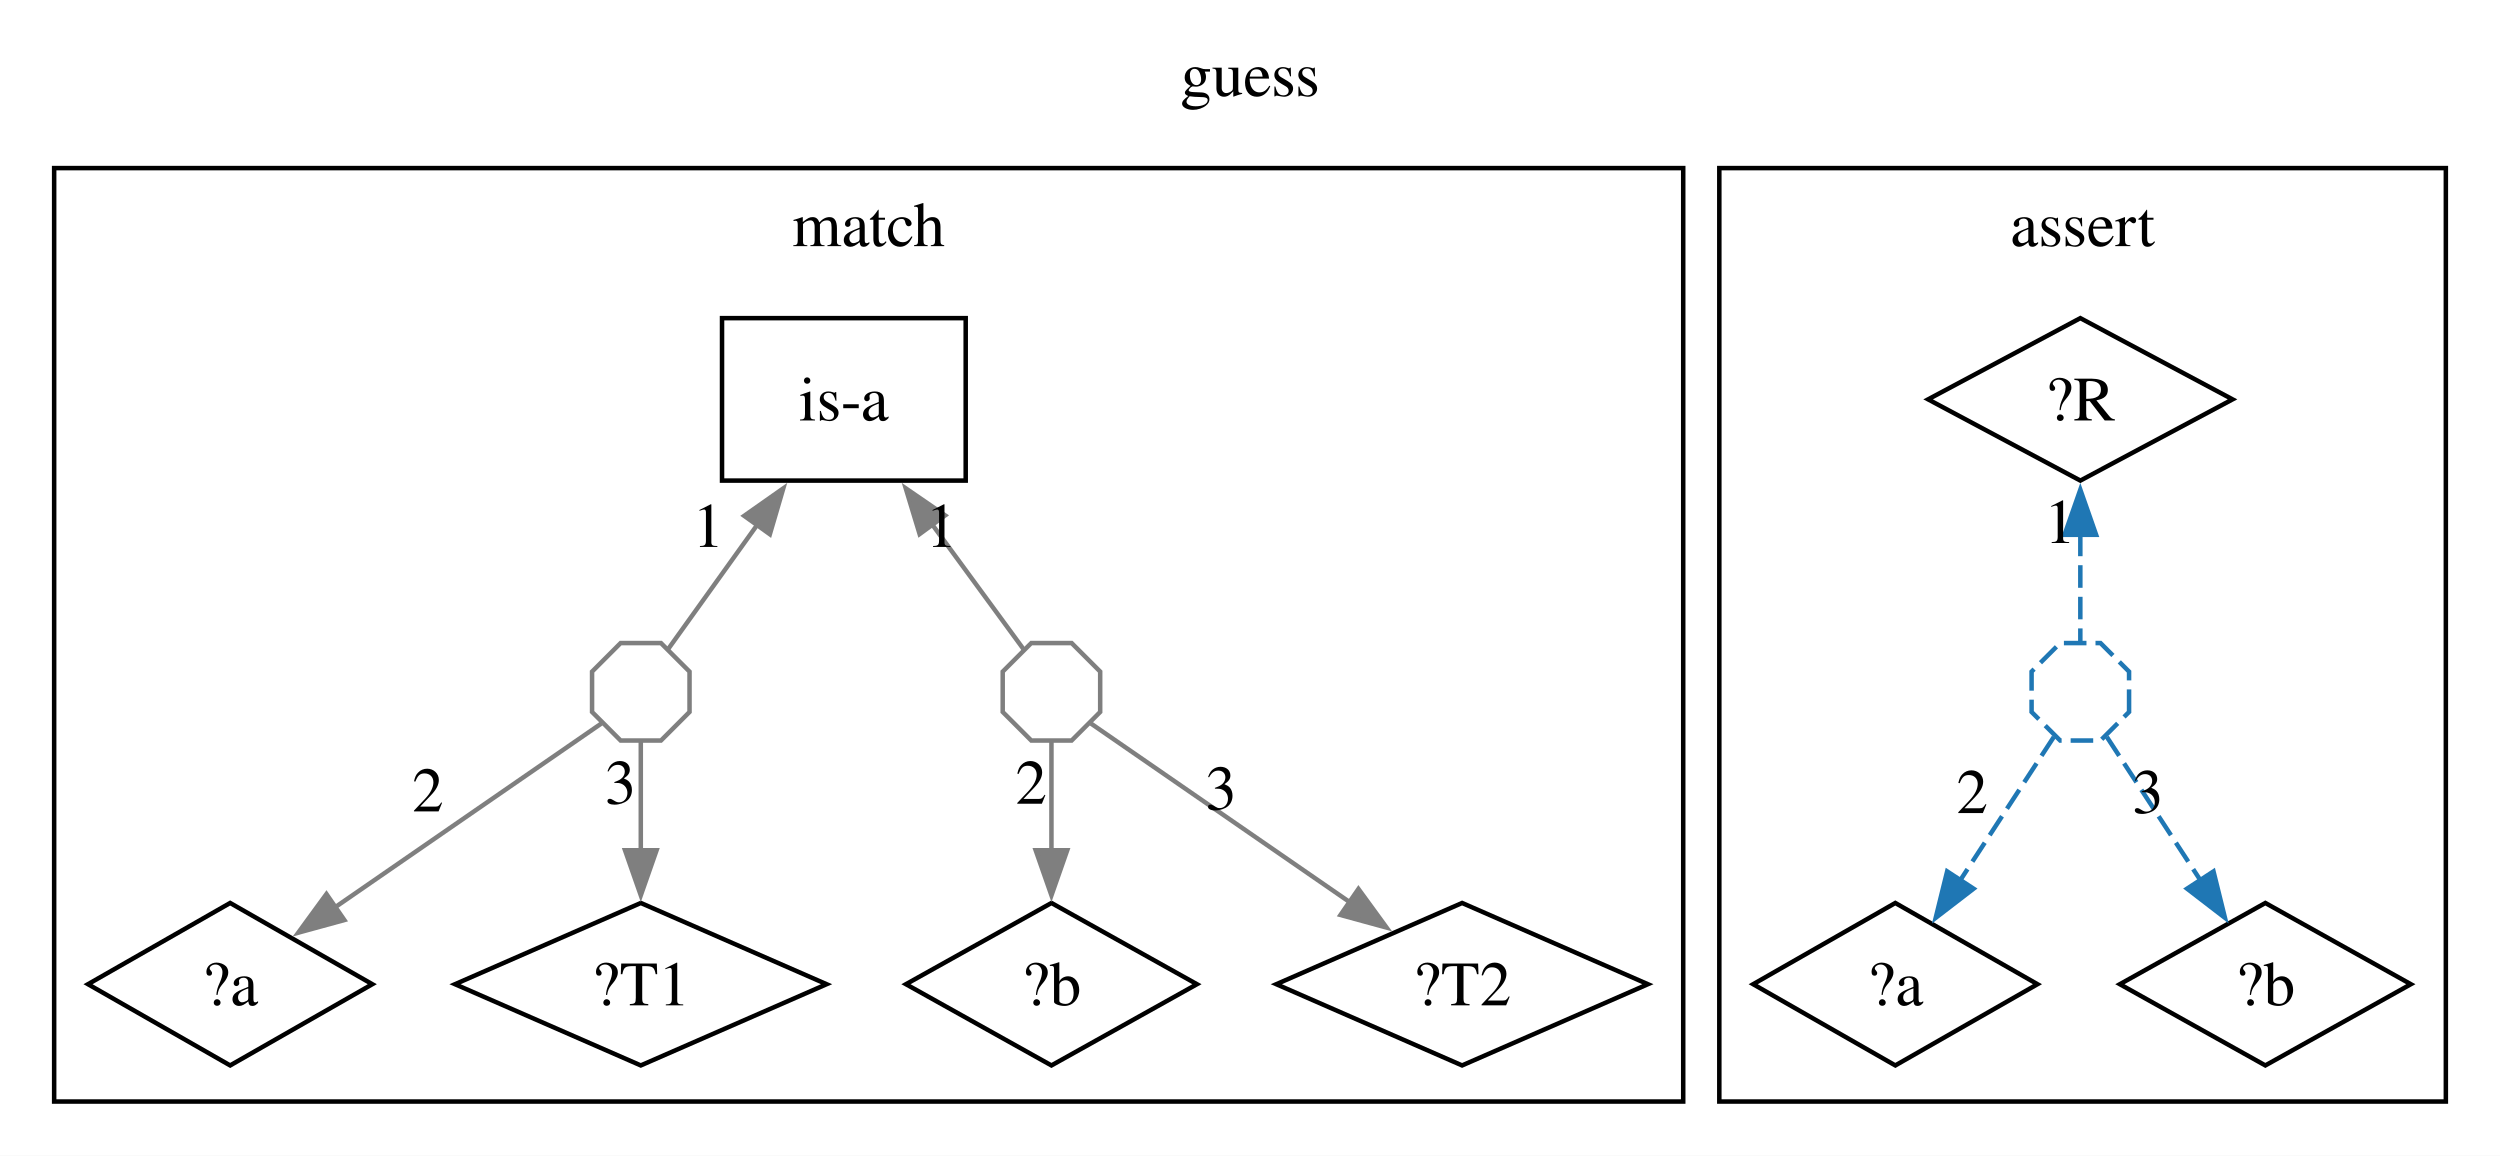
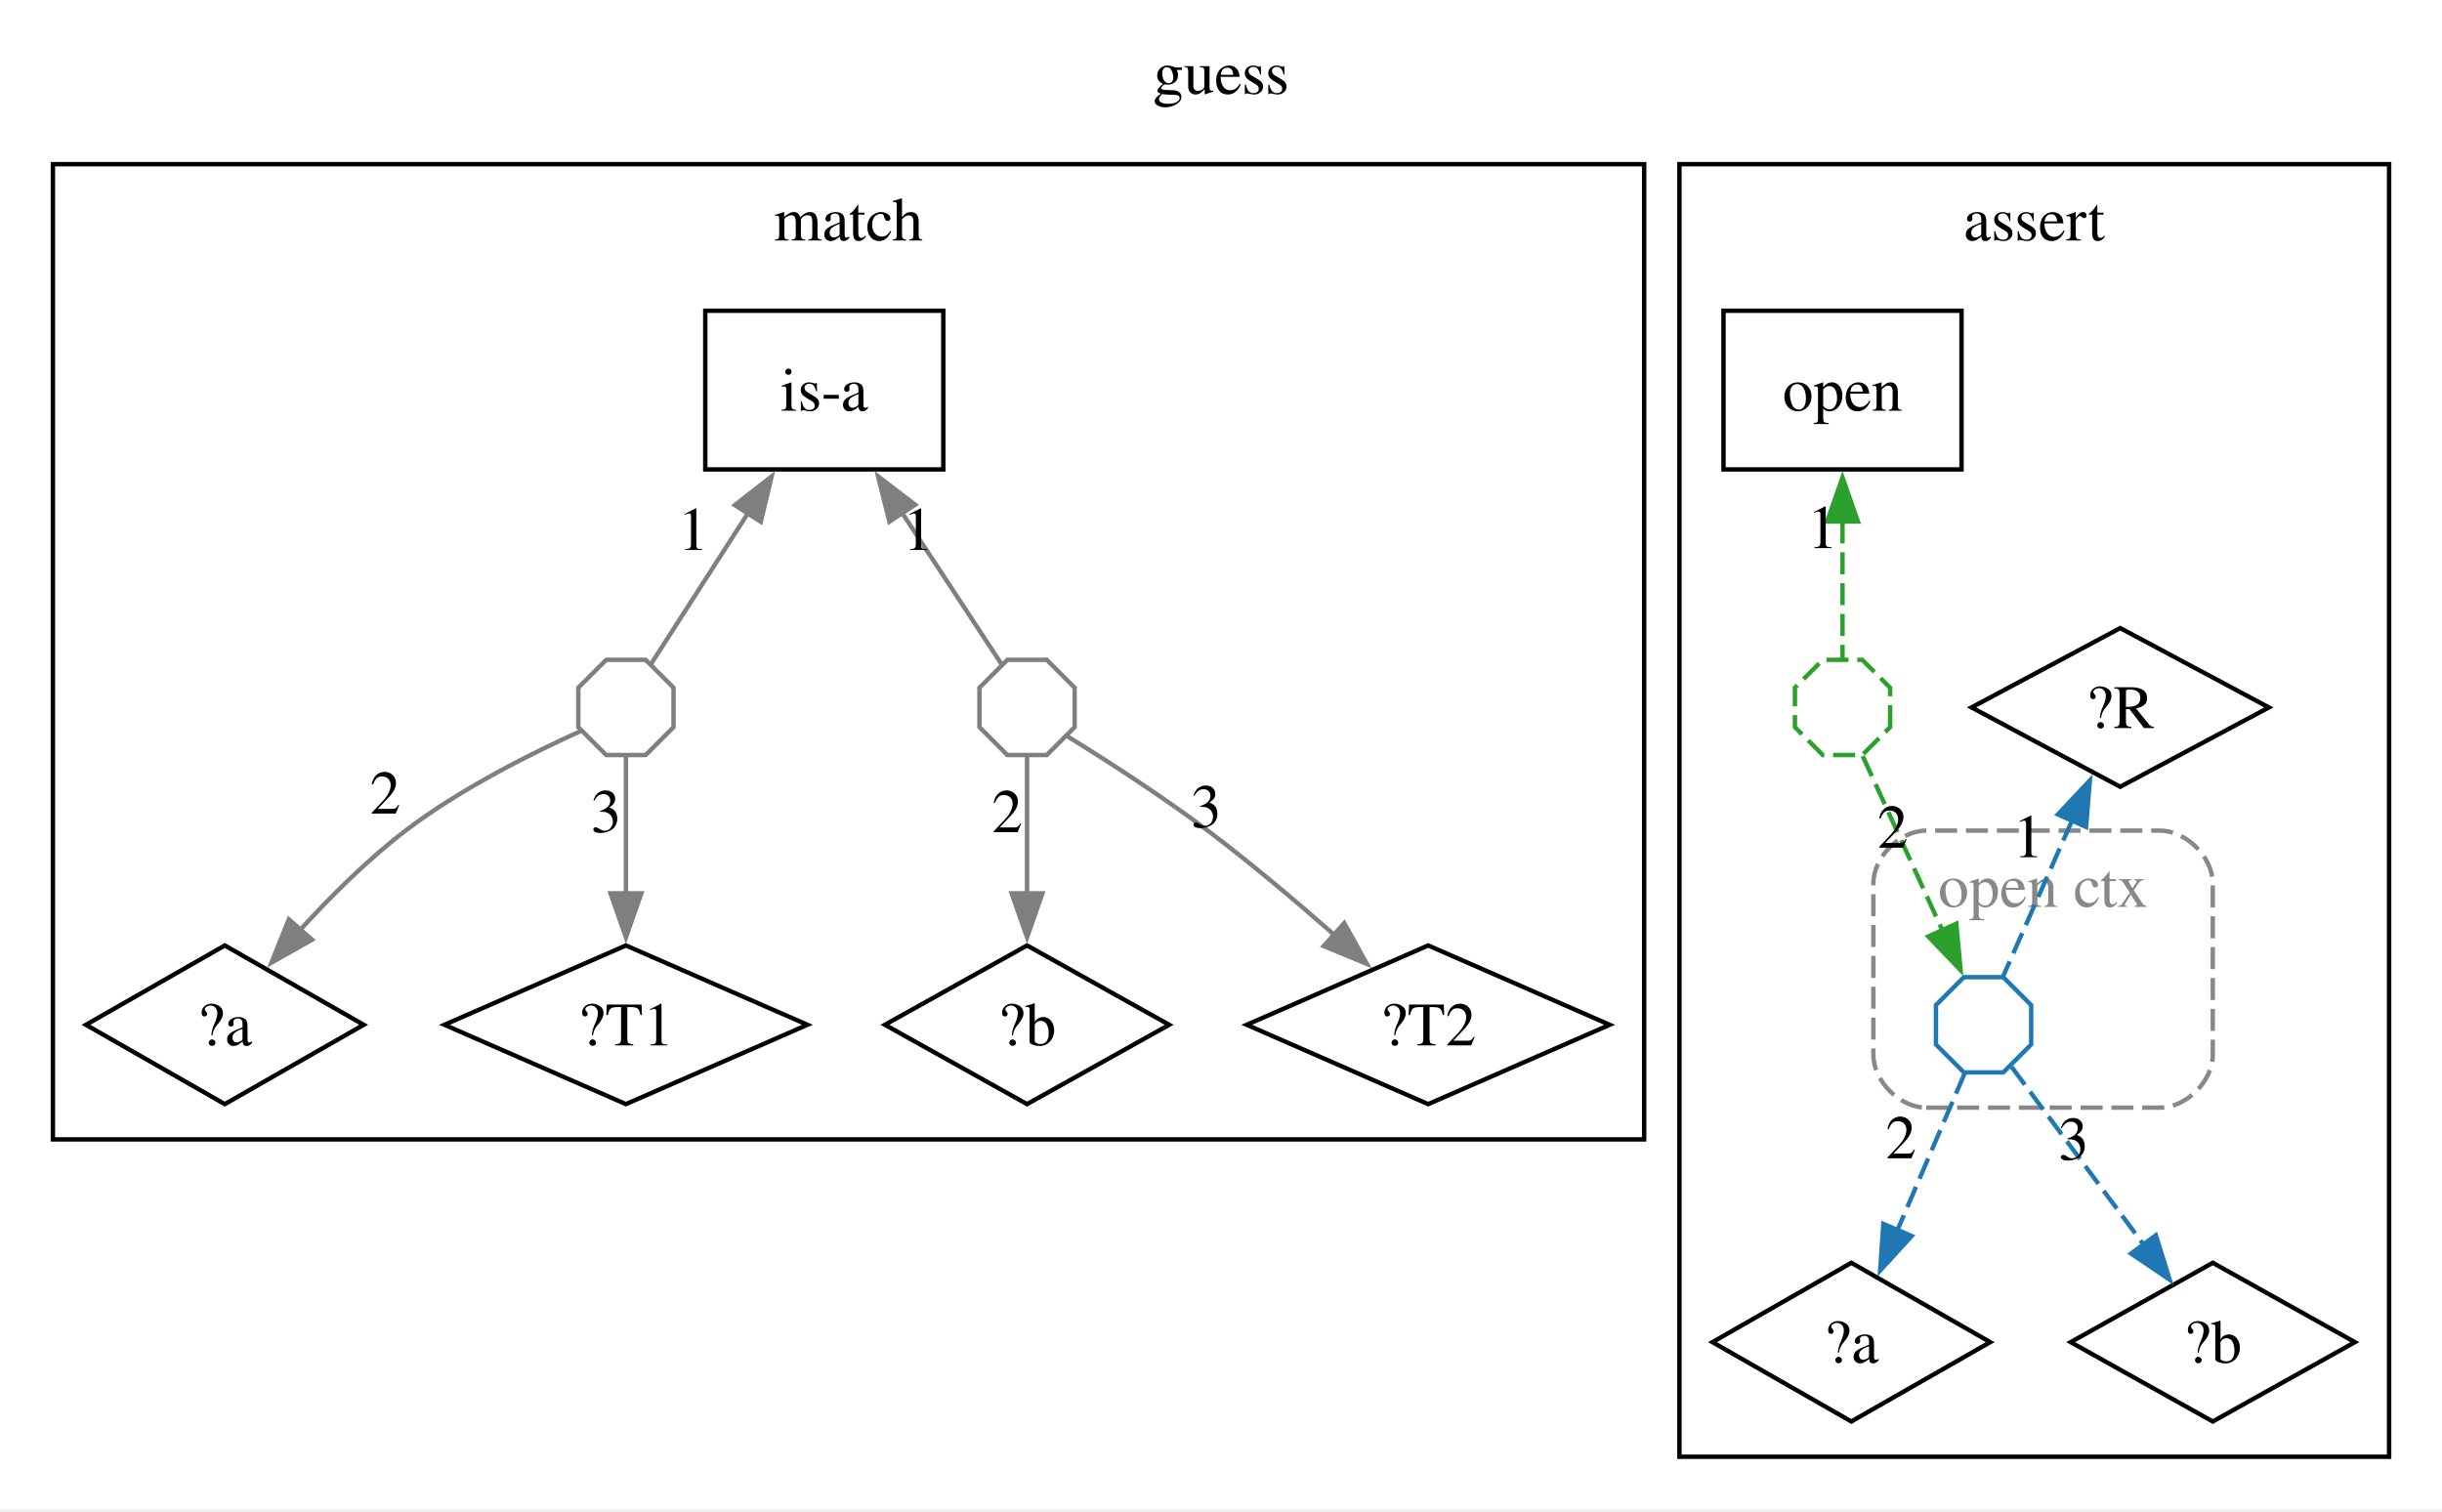
- <svg xmlns="http://www.w3.org/2000/svg" width="554pt" height="256pt" viewBox="0.00 0.00 554.00 256.00">
-   <g id="graph0" class="graph" transform="scale(1 1) rotate(0) translate(4 252.1)">
-     <polygon fill="white" stroke="none" points="-4,4 -4,-252.1 550,-252.1 550,4 -4,4" />
-     <text xml:space="preserve" text-anchor="middle" x="273" y="-230.8" font-family="Times,serif" font-size="14.00">guess</text>
+ <svg xmlns="http://www.w3.org/2000/svg" width="554pt" height="343pt" viewBox="0.00 0.00 554.00 343.00">
+   <g id="graph0" class="graph" transform="scale(1 1) rotate(0) translate(4 338.5)">
+     <polygon fill="white" stroke="none" points="-4,4 -4,-338.5 550,-338.5 550,4 -4,4" />
+     <text xml:space="preserve" text-anchor="middle" x="273" y="-317.2" font-family="Times,serif" font-size="14.00">guess</text>
    <g id="clust1" class="cluster">
-       <polygon fill="none" stroke="black" points="8,-8 8,-214.85 369,-214.85 369,-8 8,-8" />
-       <text xml:space="preserve" text-anchor="middle" x="188.5" y="-197.55" font-family="Times,serif" font-size="14.00">match</text>
+       <polygon fill="none" stroke="black" points="8,-80 8,-301.25 369,-301.25 369,-80 8,-80" />
+       <text xml:space="preserve" text-anchor="middle" x="188.5" y="-283.95" font-family="Times,serif" font-size="14.00">match</text>
    </g>
    <g id="clust2" class="cluster">
-       <polygon fill="none" stroke="black" points="377,-8 377,-214.85 538,-214.85 538,-8 377,-8" />
-       <text xml:space="preserve" text-anchor="middle" x="457.5" y="-197.55" font-family="Times,serif" font-size="14.00">assert</text>
+       <polygon fill="none" stroke="black" points="377,-8 377,-301.25 538,-301.25 538,-8 377,-8" />
+       <text xml:space="preserve" text-anchor="middle" x="457.5" y="-283.95" font-family="Times,serif" font-size="14.00">assert</text>
+     </g>
+     <g id="clust3" class="cluster">
+       <path fill="none" stroke="#888888" stroke-dasharray="5,2" d="M433,-87.2C433,-87.2 486,-87.2 486,-87.2 492,-87.2 498,-93.2 498,-99.2 498,-99.2 498,-138.05 498,-138.05 498,-144.05 492,-150.05 486,-150.05 486,-150.05 433,-150.05 433,-150.05 427,-150.05 421,-144.05 421,-138.05 421,-138.05 421,-99.2 421,-99.2 421,-93.2 427,-87.2 433,-87.2" />
+       <text xml:space="preserve" text-anchor="middle" x="459.5" y="-132.75" font-family="Times,serif" font-size="14.00" fill="#888888">open ctx</text>
    </g>
    <g id="node1" class="node">
-       <polygon fill="none" stroke="black" points="210,-181.6 156,-181.6 156,-145.6 210,-145.6 210,-181.6" />
-       <text xml:space="preserve" text-anchor="middle" x="183" y="-158.92" font-family="Times,serif" font-size="14.00">is-a</text>
+       <polygon fill="none" stroke="black" points="210,-268 156,-268 156,-232 210,-232 210,-268" />
+       <text xml:space="preserve" text-anchor="middle" x="183" y="-245.32" font-family="Times,serif" font-size="14.00">is-a</text>
    </g>
    <g id="node6" class="node">
-       <polygon fill="none" stroke="#7f7f7f" points="148.8,-94.33 148.8,-103.27 142.47,-109.6 133.53,-109.6 127.2,-103.27 127.2,-94.33 133.53,-88 142.47,-88 148.8,-94.33" />
+       <polygon fill="none" stroke="#7f7f7f" points="148.8,-173.53 148.8,-182.47 142.47,-188.8 133.53,-188.8 127.2,-182.47 127.2,-173.53 133.53,-167.2 142.47,-167.2 148.8,-173.53" />
    </g>
    <g id="edge1" class="edge">
-       <path fill="none" stroke="#7f7f7f" d="M163.86,-135.88C156.72,-125.92 149.11,-115.31 144.01,-108.19" />
-       <polygon fill="#7f7f7f" stroke="#7f7f7f" points="160.91,-137.79 169.58,-143.88 166.6,-133.71 160.91,-137.79" />
-       <text xml:space="preserve" text-anchor="middle" x="152.95" y="-130.9" font-family="Times,serif" font-size="14.00">1</text>
+       <path fill="none" stroke="#7f7f7f" d="M165.85,-222.33C158,-210.11 149.22,-196.45 143.66,-187.8" />
+       <polygon fill="#7f7f7f" stroke="#7f7f7f" points="162.71,-223.9 171.06,-230.42 168.59,-220.12 162.71,-223.9" />
+       <text xml:space="preserve" text-anchor="middle" x="153.28" y="-213.72" font-family="Times,serif" font-size="14.00">1</text>
    </g>
    <g id="node7" class="node">
-       <polygon fill="none" stroke="#7f7f7f" points="239.8,-94.33 239.8,-103.27 233.47,-109.6 224.53,-109.6 218.2,-103.27 218.2,-94.33 224.53,-88 233.47,-88 239.8,-94.33" />
+       <polygon fill="none" stroke="#7f7f7f" points="239.8,-173.53 239.8,-182.47 233.47,-188.8 224.53,-188.8 218.2,-182.47 218.2,-173.53 224.53,-167.2 233.47,-167.2 239.8,-173.53" />
    </g>
    <g id="edge4" class="edge">
-       <path fill="none" stroke="#7f7f7f" d="M202.57,-135.88C209.87,-125.92 217.64,-115.31 222.85,-108.19" />
-       <polygon fill="#7f7f7f" stroke="#7f7f7f" points="199.79,-133.75 196.71,-143.89 205.44,-137.89 199.79,-133.75" />
-       <text xml:space="preserve" text-anchor="middle" x="204.61" y="-130.9" font-family="Times,serif" font-size="14.00">1</text>
+       <path fill="none" stroke="#7f7f7f" d="M200.53,-222.33C208.56,-210.11 217.53,-196.45 223.22,-187.8" />
+       <polygon fill="#7f7f7f" stroke="#7f7f7f" points="197.77,-220.15 195.2,-230.43 203.62,-224 197.77,-220.15" />
+       <text xml:space="preserve" text-anchor="middle" x="204.28" y="-213.72" font-family="Times,serif" font-size="14.00">1</text>
    </g>
    <g id="node2" class="node">
-       <polygon fill="none" stroke="black" points="47,-52 15.5,-34 47,-16 78.5,-34 47,-52" />
-       <text xml:space="preserve" text-anchor="middle" x="47" y="-29.32" font-family="Times,serif" font-size="14.00">?a</text>
+       <polygon fill="none" stroke="black" points="47,-124 15.5,-106 47,-88 78.5,-106 47,-124" />
+       <text xml:space="preserve" text-anchor="middle" x="47" y="-101.33" font-family="Times,serif" font-size="14.00">?a</text>
    </g>
    <g id="node3" class="node">
-       <polygon fill="none" stroke="black" points="138,-52 96.83,-34 138,-16 179.17,-34 138,-52" />
-       <text xml:space="preserve" text-anchor="middle" x="138" y="-29.32" font-family="Times,serif" font-size="14.00">?T1</text>
+       <polygon fill="none" stroke="black" points="138,-124 96.83,-106 138,-88 179.17,-106 138,-124" />
+       <text xml:space="preserve" text-anchor="middle" x="138" y="-101.33" font-family="Times,serif" font-size="14.00">?T1</text>
    </g>
    <g id="node4" class="node">
-       <polygon fill="none" stroke="black" points="229,-52 196.76,-34 229,-16 261.24,-34 229,-52" />
-       <text xml:space="preserve" text-anchor="middle" x="229" y="-29.32" font-family="Times,serif" font-size="14.00">?b</text>
+       <polygon fill="none" stroke="black" points="229,-124 196.76,-106 229,-88 261.24,-106 229,-124" />
+       <text xml:space="preserve" text-anchor="middle" x="229" y="-101.33" font-family="Times,serif" font-size="14.00">?b</text>
    </g>
    <g id="node5" class="node">
-       <polygon fill="none" stroke="black" points="320,-52 278.83,-34 320,-16 361.17,-34 320,-52" />
-       <text xml:space="preserve" text-anchor="middle" x="320" y="-29.32" font-family="Times,serif" font-size="14.00">?T2</text>
+       <polygon fill="none" stroke="black" points="320,-124 278.83,-106 320,-88 361.17,-106 320,-124" />
+       <text xml:space="preserve" text-anchor="middle" x="320" y="-101.33" font-family="Times,serif" font-size="14.00">?T2</text>
    </g>
    <g id="edge2" class="edge">
-       <path fill="none" stroke="#7f7f7f" d="M129.27,-91.78C115.79,-82.47 89.43,-64.28 70.17,-50.99" />
-       <polygon fill="#7f7f7f" stroke="#7f7f7f" points="72.31,-48.22 62.09,-45.42 68.34,-53.98 72.31,-48.22" />
-       <text xml:space="preserve" text-anchor="middle" x="90.81" y="-72.29" font-family="Times,serif" font-size="14.00">2</text>
+       <path fill="none" stroke="#7f7f7f" d="M127.86,-172.69C117.35,-167.96 100.7,-159.74 88,-150.05 79.39,-143.48 70.95,-135.06 63.99,-127.41" />
+       <polygon fill="#7f7f7f" stroke="#7f7f7f" points="66.79,-125.3 57.57,-120.09 61.53,-129.92 66.79,-125.3" />
+       <text xml:space="preserve" text-anchor="middle" x="83.4" y="-153.92" font-family="Times,serif" font-size="14.00">2</text>
    </g>
    <g id="edge3" class="edge">
-       <path fill="none" stroke="#7f7f7f" d="M138,-87.71C138,-81.13 138,-72.19 138,-63.54" />
-       <polygon fill="#7f7f7f" stroke="#7f7f7f" points="141.5,-63.69 138,-53.69 134.5,-63.69 141.5,-63.69" />
-       <text xml:space="preserve" text-anchor="middle" x="133.5" y="-73.99" font-family="Times,serif" font-size="14.00">3</text>
+       <path fill="none" stroke="#7f7f7f" d="M138,-166.97C138,-158.81 138,-146.87 138,-135.78" />
+       <polygon fill="#7f7f7f" stroke="#7f7f7f" points="141.5,-135.83 138,-125.83 134.5,-135.83 141.5,-135.83" />
+       <text xml:space="preserve" text-anchor="middle" x="133.5" y="-149.71" font-family="Times,serif" font-size="14.00">3</text>
    </g>
    <g id="edge5" class="edge">
-       <path fill="none" stroke="#7f7f7f" d="M229,-87.71C229,-81.13 229,-72.19 229,-63.54" />
-       <polygon fill="#7f7f7f" stroke="#7f7f7f" points="232.5,-63.69 229,-53.69 225.5,-63.69 232.5,-63.69" />
-       <text xml:space="preserve" text-anchor="middle" x="224.5" y="-73.99" font-family="Times,serif" font-size="14.00">2</text>
+       <path fill="none" stroke="#7f7f7f" d="M229,-166.97C229,-158.81 229,-146.87 229,-135.78" />
+       <polygon fill="#7f7f7f" stroke="#7f7f7f" points="232.5,-135.83 229,-125.83 225.5,-135.83 232.5,-135.83" />
+       <text xml:space="preserve" text-anchor="middle" x="224.5" y="-149.71" font-family="Times,serif" font-size="14.00">2</text>
    </g>
    <g id="edge6" class="edge">
-       <path fill="none" stroke="#7f7f7f" d="M237.73,-91.78C250.83,-82.73 276.1,-65.3 295.19,-52.12" />
-       <polygon fill="#7f7f7f" stroke="#7f7f7f" points="297.03,-55.11 303.27,-46.55 293.05,-49.34 297.03,-55.11" />
-       <text xml:space="preserve" text-anchor="middle" x="266.59" y="-72.71" font-family="Times,serif" font-size="14.00">3</text>
+       <path fill="none" stroke="#7f7f7f" d="M238.02,-171.54C246.49,-166.31 259.39,-158.05 270,-150.05 279.77,-142.68 290.1,-133.96 298.82,-126.3" />
+       <polygon fill="#7f7f7f" stroke="#7f7f7f" points="300.96,-129.08 306.1,-119.81 296.3,-123.86 300.96,-129.08" />
+       <text xml:space="preserve" text-anchor="middle" x="269.65" y="-150.82" font-family="Times,serif" font-size="14.00">3</text>
    </g>
    <g id="node8" class="node">
-       <polygon fill="none" stroke="black" points="457,-181.6 423.27,-163.6 457,-145.6 490.73,-163.6 457,-181.6" />
-       <text xml:space="preserve" text-anchor="middle" x="457" y="-158.92" font-family="Times,serif" font-size="14.00">?R</text>
+       <polygon fill="none" stroke="black" points="441,-268 387,-268 387,-232 441,-232 441,-268" />
+       <text xml:space="preserve" text-anchor="middle" x="414" y="-245.32" font-family="Times,serif" font-size="14.00">open</text>
    </g>
-     <g id="node11" class="node">
-       <polygon fill="none" stroke="#1f77b4" stroke-dasharray="5,2" points="467.8,-94.33 467.8,-103.27 461.47,-109.6 452.53,-109.6 446.2,-103.27 446.2,-94.33 452.53,-88 461.47,-88 467.8,-94.33" />
+     <g id="node13" class="node">
+       <polygon fill="none" stroke="#2ca02c" stroke-dasharray="5,2" points="424.8,-173.53 424.8,-182.47 418.47,-188.8 409.53,-188.8 403.2,-182.47 403.2,-173.53 409.53,-167.2 418.47,-167.2 424.8,-173.53" />
    </g>
    <g id="edge7" class="edge">
-       <path fill="none" stroke="#1f77b4" stroke-dasharray="5,2" d="M457,-133.85C457,-125.29 457,-116.47 457,-109.96" />
-       <polygon fill="#1f77b4" stroke="#1f77b4" points="453.5,-133.59 457,-143.59 460.5,-133.59 453.5,-133.59" />
-       <text xml:space="preserve" text-anchor="middle" x="452.5" y="-131.77" font-family="Times,serif" font-size="14.00">1</text>
+       <path fill="none" stroke="#2ca02c" stroke-dasharray="5,2" d="M414,-220.21C414,-209.1 414,-197.14 414,-188.98" />
+       <polygon fill="#2ca02c" stroke="#2ca02c" points="410.5,-220.18 414,-230.18 417.5,-220.18 410.5,-220.18" />
+       <text xml:space="preserve" text-anchor="middle" x="409.5" y="-214.16" font-family="Times,serif" font-size="14.00">1</text>
    </g>
    <g id="node9" class="node">
+       <polygon fill="none" stroke="black" points="477,-196 443.27,-178 477,-160 510.73,-178 477,-196" />
+       <text xml:space="preserve" text-anchor="middle" x="477" y="-173.32" font-family="Times,serif" font-size="14.00">?R</text>
+     </g>
+     <g id="node12" class="node">
+       <polygon fill="none" stroke="#1f77b4" points="456.8,-101.53 456.8,-110.47 450.47,-116.8 441.53,-116.8 435.2,-110.47 435.2,-101.53 441.53,-95.2 450.47,-95.2 456.8,-101.53" />
+     </g>
+     <g id="edge9" class="edge">
+       <path fill="none" stroke="#1f77b4" stroke-dasharray="5,2" d="M466.1,-152.39C460.72,-140.25 454.53,-126.27 450.46,-117.07" />
+       <polygon fill="#1f77b4" stroke="#1f77b4" points="462.86,-153.72 470.11,-161.45 469.26,-150.89 462.86,-153.72" />
+       <text xml:space="preserve" text-anchor="middle" x="456.15" y="-144.03" font-family="Times,serif" font-size="14.00">1</text>
+     </g>
+     <g id="node10" class="node">
      <polygon fill="none" stroke="black" points="416,-52 384.5,-34 416,-16 447.5,-34 416,-52" />
      <text xml:space="preserve" text-anchor="middle" x="416" y="-29.32" font-family="Times,serif" font-size="14.00">?a</text>
    </g>
-     <g id="node10" class="node">
+     <g id="node11" class="node">
      <polygon fill="none" stroke="black" points="498,-52 465.76,-34 498,-16 530.24,-34 498,-52" />
      <text xml:space="preserve" text-anchor="middle" x="498" y="-29.32" font-family="Times,serif" font-size="14.00">?b</text>
    </g>
+     <g id="edge10" class="edge">
+       <path fill="none" stroke="#1f77b4" stroke-dasharray="5,2" d="M441.7,-94.97C437.73,-85.71 431.68,-71.58 426.44,-59.36" />
+       <polygon fill="#1f77b4" stroke="#1f77b4" points="429.7,-58.08 422.54,-50.26 423.26,-60.83 429.7,-58.08" />
+       <text xml:space="preserve" text-anchor="middle" x="427.26" y="-75.72" font-family="Times,serif" font-size="14.00">2</text>
+     </g>
+     <g id="edge11" class="edge">
+       <path fill="none" stroke="#1f77b4" stroke-dasharray="5,2" d="M452.38,-96.42C459.8,-86.43 472.31,-69.58 482.36,-56.05" />
+       <polygon fill="#1f77b4" stroke="#1f77b4" points="485.08,-58.26 488.23,-48.15 479.46,-54.09 485.08,-58.26" />
+       <text xml:space="preserve" text-anchor="middle" x="466.42" y="-75.4" font-family="Times,serif" font-size="14.00">3</text>
+     </g>
    <g id="edge8" class="edge">
-       <path fill="none" stroke="#1f77b4" stroke-dasharray="5,2" d="M451.13,-88.8C445.7,-80.49 437.42,-67.82 430.27,-56.85" />
-       <polygon fill="#1f77b4" stroke="#1f77b4" points="433.35,-55.17 424.95,-48.71 427.49,-59 433.35,-55.17" />
-       <text xml:space="preserve" text-anchor="middle" x="433.03" y="-71.93" font-family="Times,serif" font-size="14.00">2</text>
-     </g>
-     <g id="edge9" class="edge">
-       <path fill="none" stroke="#1f77b4" stroke-dasharray="5,2" d="M462.87,-88.8C468.3,-80.49 476.58,-67.82 483.73,-56.85" />
-       <polygon fill="#1f77b4" stroke="#1f77b4" points="486.51,-59 489.05,-48.71 480.65,-55.17 486.51,-59" />
-       <text xml:space="preserve" text-anchor="middle" x="471.97" y="-71.93" font-family="Times,serif" font-size="14.00">3</text>
+       <path fill="none" stroke="#2ca02c" stroke-dasharray="5,2" d="M418.58,-166.97C423.29,-156.68 430.74,-140.38 436.69,-127.36" />
+       <polygon fill="#2ca02c" stroke="#2ca02c" points="439.82,-128.94 440.79,-118.39 433.45,-126.03 439.82,-128.94" />
+       <text xml:space="preserve" text-anchor="middle" x="425.39" y="-146.19" font-family="Times,serif" font-size="14.00">2</text>
    </g>
  </g>
</svg>
